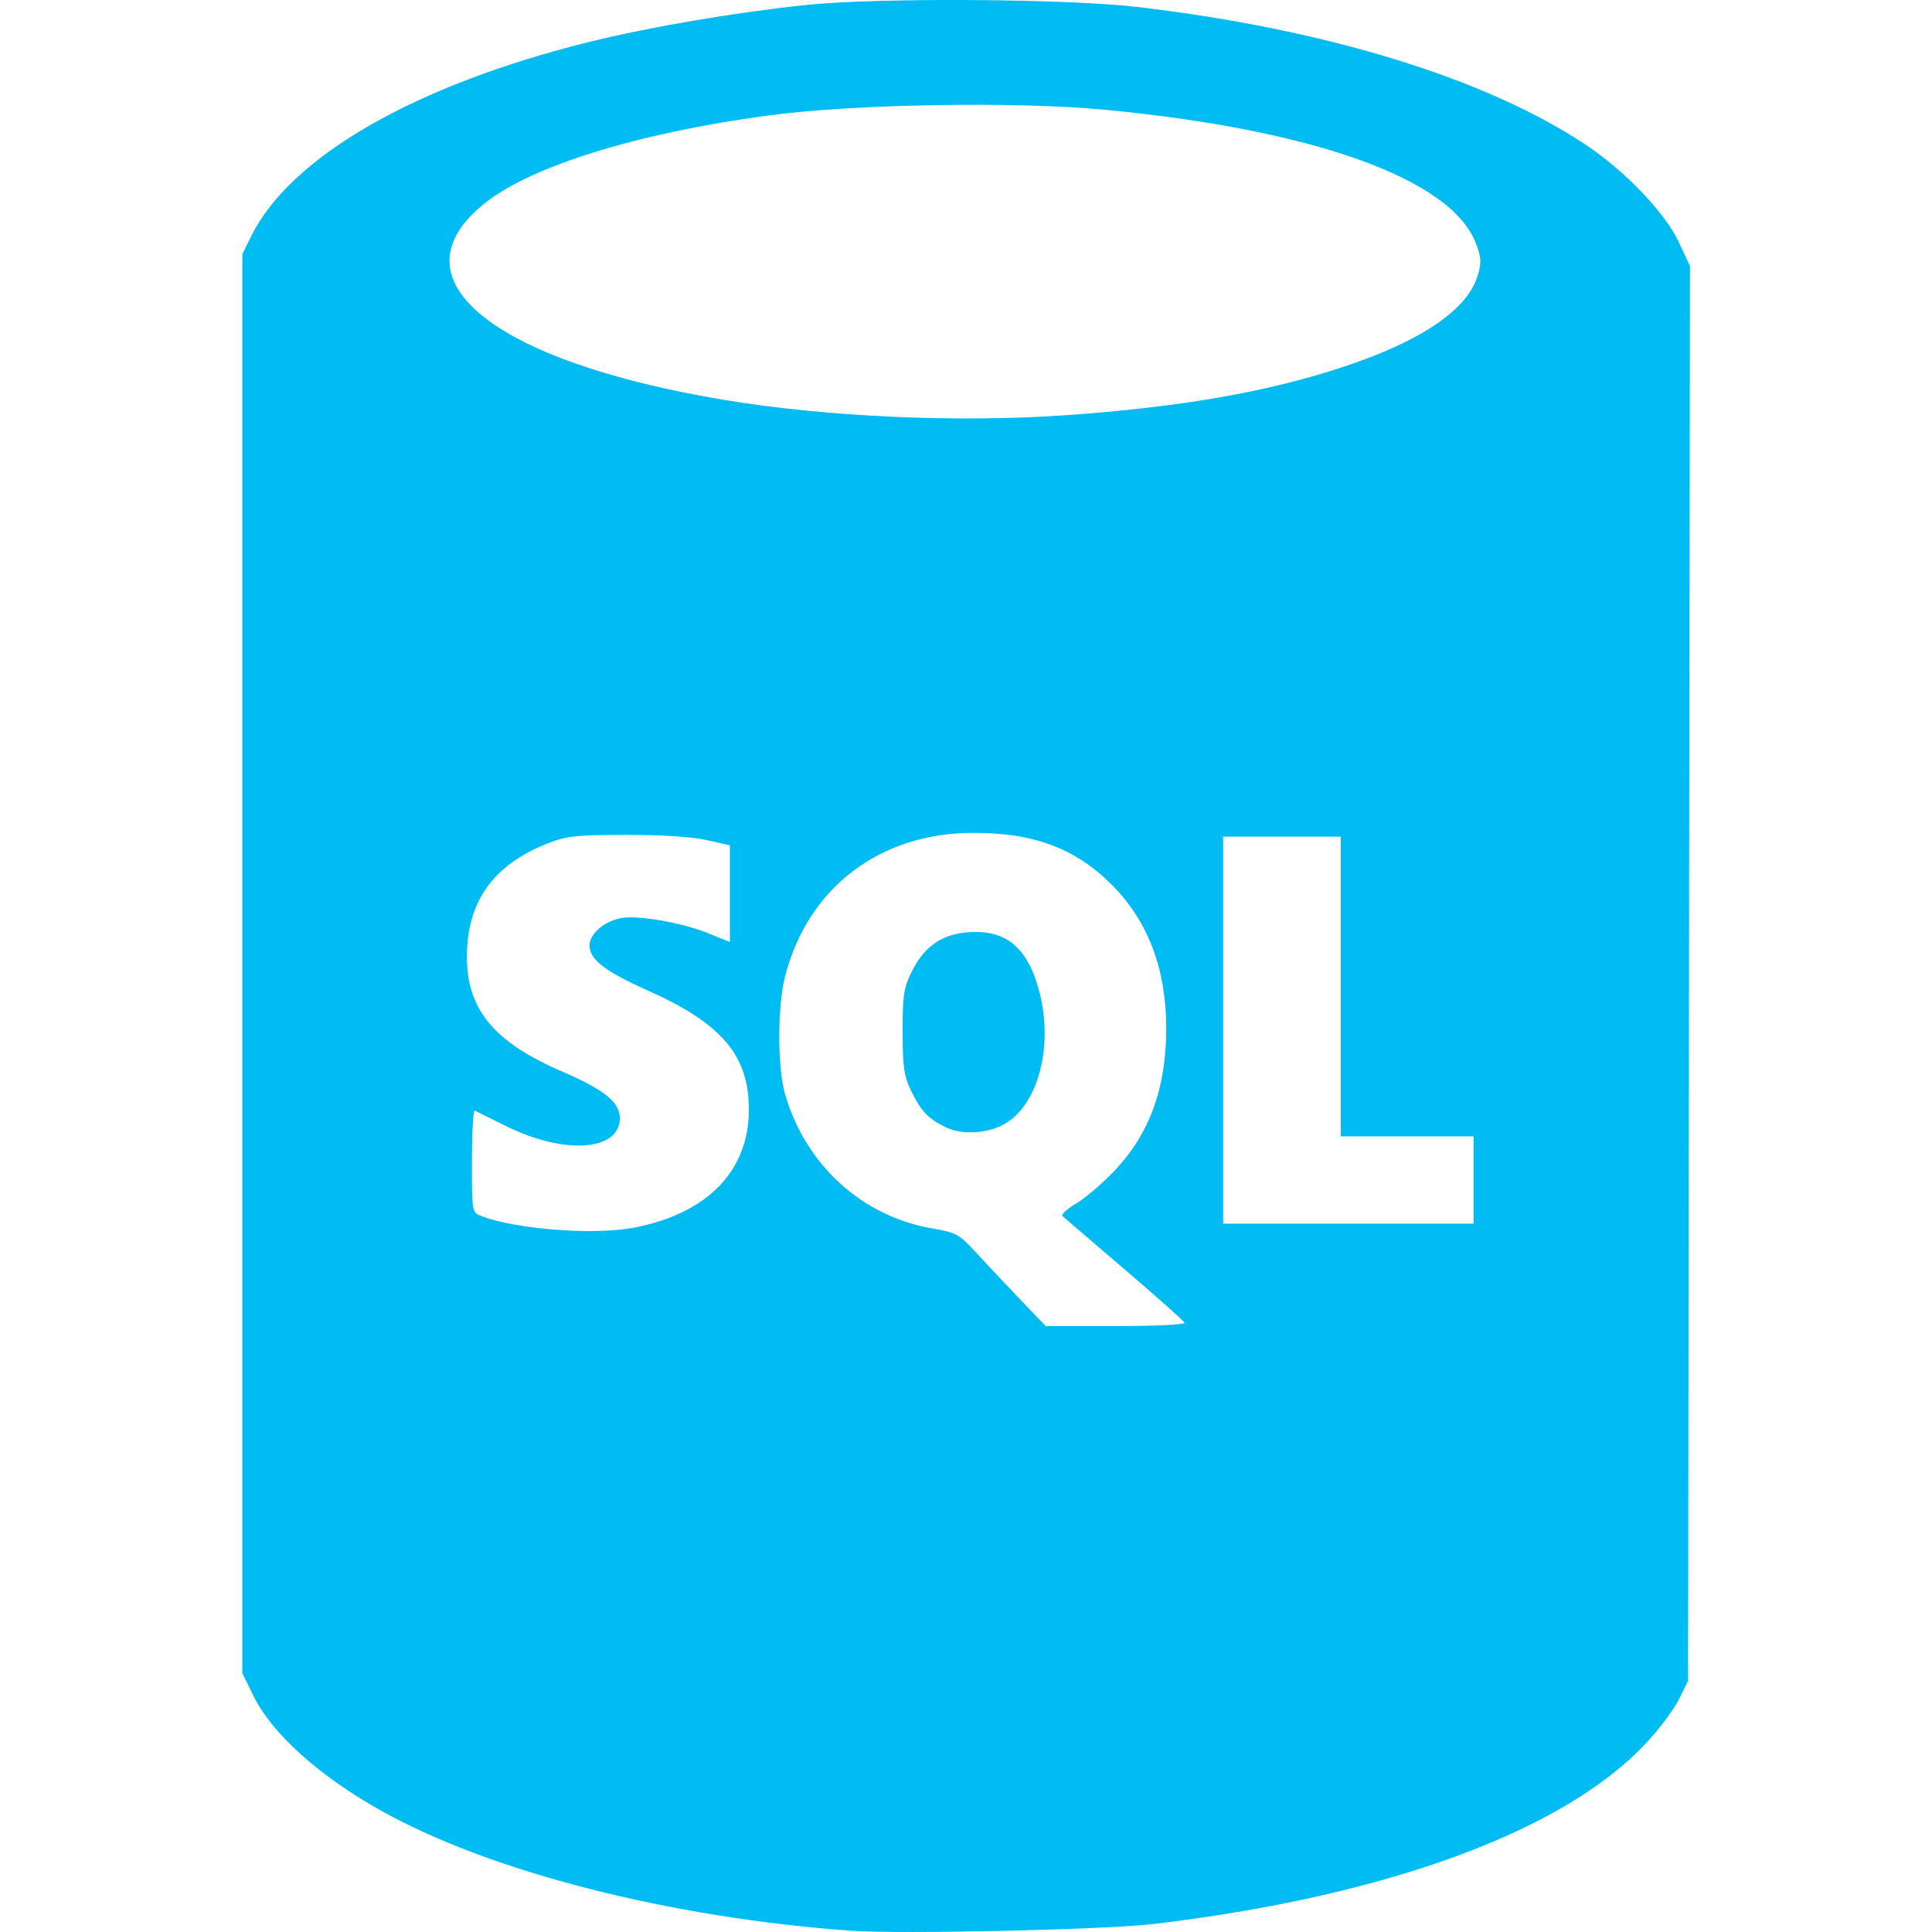
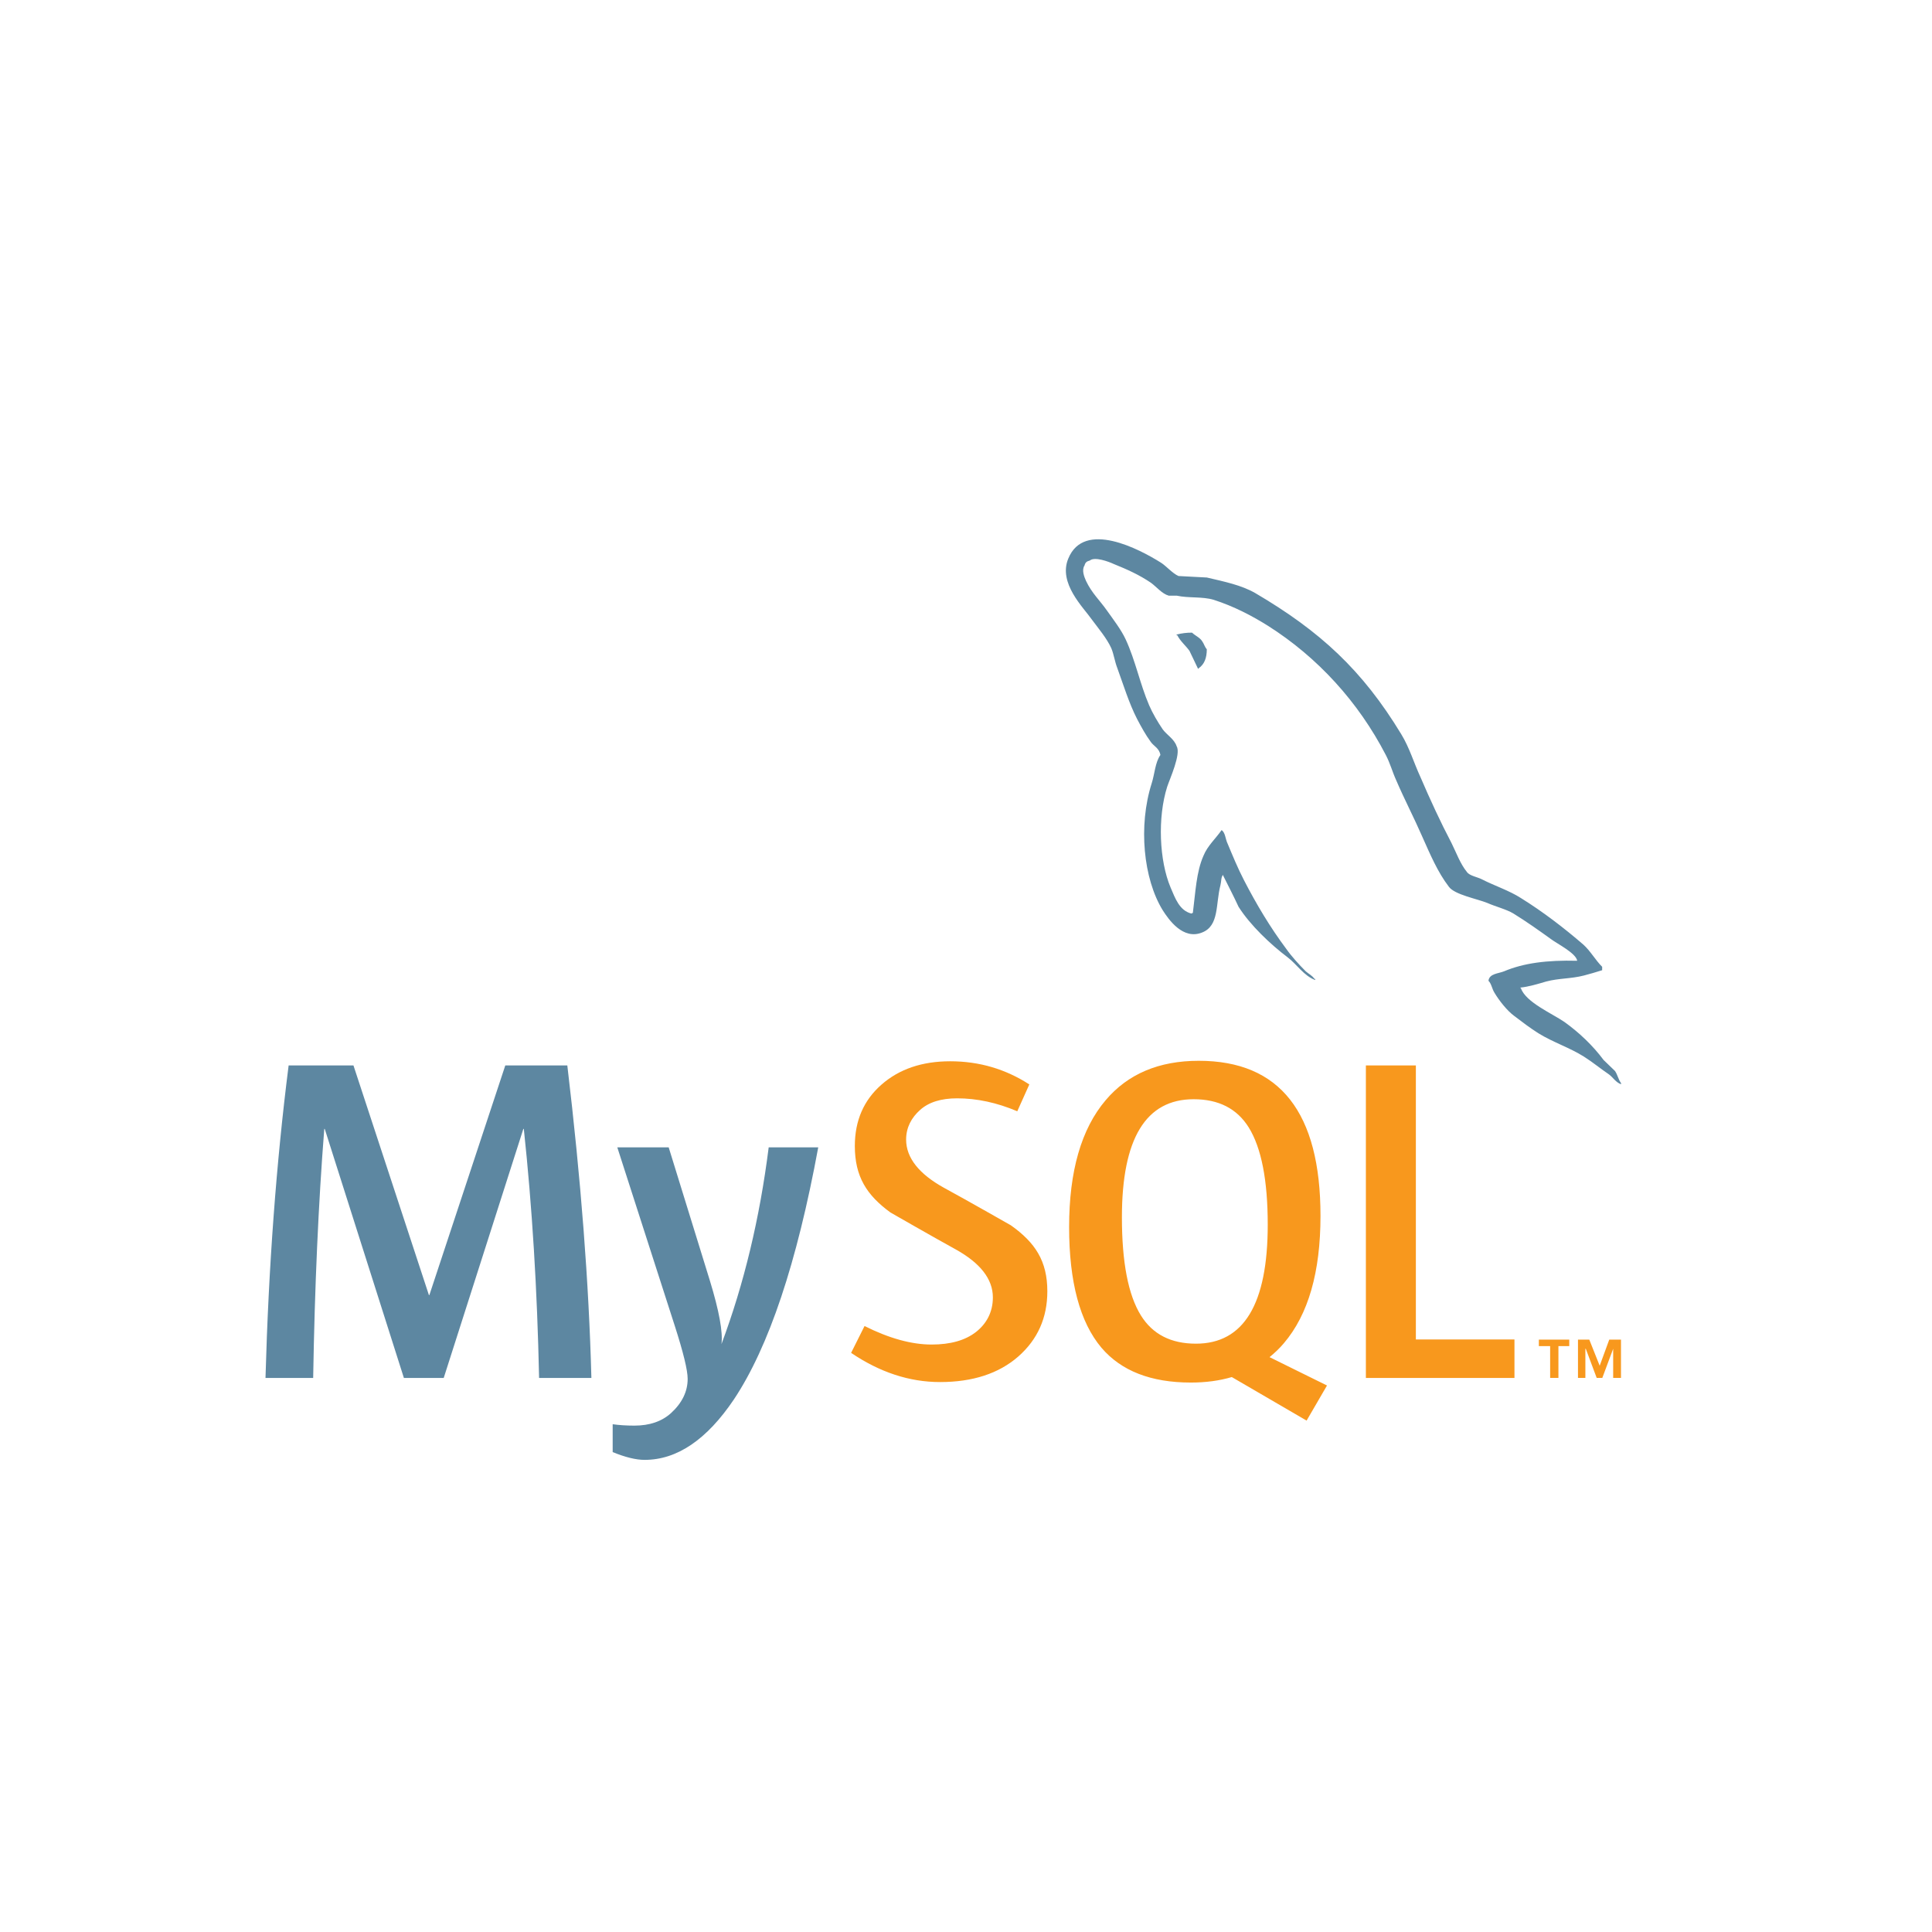
- <svg xmlns="http://www.w3.org/2000/svg" width="800px" height="800px" viewBox="-8.78 0 70 70">
-   <path d="m 852.971,1013.936 c -6.552,-0.472 -13.029,-2.122 -17,-4.33 -2.262,-1.258 -3.986,-2.803 -4.662,-4.181 l -0.402,-0.82 0,-25.708 0,-25.708 0.318,-0.646 c 1.423,-2.889 5.964,-5.494 12.304,-7.056 2.152,-0.53 5.259,-1.059 7.793,-1.325 2.588,-0.272 9.448,-0.231 12.029,0.073 6.861,0.806 12.7,2.611 16.298,5.038 1.388,0.936 2.811,2.433 3.294,3.464 l 0.414,0.884 -0.035,25.63 -0.035,25.63 -0.332,0.674 c -0.183,0.371 -0.734,1.101 -1.226,1.622 -2.992,3.171 -9.409,5.518 -17.827,6.517 -1.716,0.204 -9.169,0.369 -10.929,0.242 z m 12.075,-22.028 c -0.025,-0.066 -1.005,-0.938 -2.177,-1.939 -1.172,-1.001 -2.181,-1.867 -2.243,-1.924 -0.062,-0.058 0.155,-0.261 0.481,-0.452 0.326,-0.191 0.952,-0.724 1.389,-1.183 1.28,-1.343 1.885,-3.001 1.885,-5.174 0,-2.139 -0.652,-3.865 -1.957,-5.182 -1.315,-1.328 -2.826,-1.898 -5.025,-1.898 -3.39,0 -5.994,1.978 -6.825,5.185 -0.286,1.103 -0.284,3.332 0.003,4.31 0.749,2.551 2.79,4.404 5.331,4.839 0.86,0.147 0.976,0.211 1.562,0.851 0.348,0.381 1.063,1.141 1.588,1.689 l 0.955,0.997 2.539,0 c 1.396,0 2.518,-0.054 2.493,-0.119 z m -8.707,-7.108 c -0.611,-0.319 -0.842,-0.566 -1.191,-1.275 -0.269,-0.547 -0.315,-0.859 -0.318,-2.152 -0.003,-1.314 0.039,-1.598 0.32,-2.169 0.46,-0.934 1.094,-1.376 2.074,-1.447 1.365,-0.099 2.152,0.571 2.565,2.18 0.506,1.973 -0.05,4.071 -1.265,4.767 -0.637,0.365 -1.587,0.407 -2.185,0.095 z m -11.253,3.663 c 2.662,-0.505 4.173,-2.053 4.173,-4.275 0,-1.971 -0.975,-3.12 -3.672,-4.324 -1.543,-0.689 -2.102,-1.121 -2.102,-1.627 0,-0.419 0.531,-0.878 1.148,-0.993 0.603,-0.113 2.202,0.165 3.147,0.547 l 0.792,0.32 0,-1.752 0,-1.752 -0.859,-0.191 c -0.531,-0.118 -1.647,-0.189 -2.921,-0.185 -1.805,0 -2.159,0.044 -2.838,0.314 -1.984,0.788 -2.926,2.13 -2.911,4.149 0.014,1.89 1.011,3.069 3.492,4.129 1.464,0.626 2.051,1.102 2.051,1.665 0,1.196 -1.994,1.344 -4.104,0.303 -0.578,-0.285 -1.097,-0.541 -1.154,-0.57 -0.057,-0.028 -0.103,0.79 -0.103,1.819 0,1.862 0.002,1.871 0.339,2 1.27,0.483 4.076,0.698 5.524,0.423 z m 30.431,-1.728 0,-1.581 -2.406,0 -2.406,0 0,-5.43 0,-5.43 -2.131,0 -2.131,0 0,7.011 0,7.011 4.537,0 4.537,0 0,-1.581 z m -14.847,-27.705 c 4.234,-0.294 7.409,-0.848 10.202,-1.782 2.783,-0.93 4.426,-2.056 4.794,-3.283 0.142,-0.473 0.131,-0.652 -0.067,-1.171 -0.888,-2.325 -5.847,-4.11 -13.425,-4.835 -3.242,-0.31 -9.137,-0.209 -12.227,0.208 -4.716,0.637 -8.543,1.821 -10.245,3.168 -3.443,2.726 0.198,5.724 8.664,7.135 3.671,0.612 8.427,0.828 12.304,0.559 z" fill="#00bcf2" transform="translate(-830.906 -943.981)" />
+ <svg xmlns="http://www.w3.org/2000/svg" width="800px" height="800px" viewBox="-18.458 -22.75 191.151 191.151">
+   <path d="M-18.458 6.58h191.151v132.49H-18.458V6.58z" fill="none" />
+   <path d="M40.054 113.583h-5.175c-.183-8.735-.687-16.947-1.511-24.642h-.046l-7.879 24.642h-3.94l-7.832-24.642h-.045c-.581 7.388-.947 15.602-1.099 24.642H7.81c.304-10.993 1.068-21.299 2.289-30.919h6.414l7.465 22.719h.046l7.511-22.719h6.137c1.344 11.268 2.138 21.575 2.382 30.919M62.497 90.771c-2.107 11.434-4.887 19.742-8.337 24.928-2.688 3.992-5.633 5.99-8.84 5.99-.855 0-1.91-.258-3.16-.77v-2.757c.611.088 1.328.138 2.152.138 1.498 0 2.702-.412 3.62-1.238 1.098-1.006 1.647-2.137 1.647-3.388 0-.858-.428-2.612-1.282-5.268L42.618 90.77h5.084l4.076 13.19c.916 2.995 1.298 5.086 1.145 6.277 2.229-5.953 3.786-12.444 4.673-19.468h4.901v.002z" fill="#5d87a1" />
+   <path d="M131.382 113.583h-14.7V82.664h4.945v27.113h9.755v3.806zM112.834 114.33l-5.684-2.805c.504-.414.986-.862 1.42-1.381 2.416-2.838 3.621-7.035 3.621-12.594 0-10.229-4.014-15.346-12.045-15.346-3.938 0-7.01 1.298-9.207 3.895-2.414 2.84-3.619 7.022-3.619 12.551 0 5.435 1.068 9.422 3.205 11.951 1.955 2.291 4.902 3.438 8.843 3.438 1.47 0 2.819-.18 4.048-.543l7.4 4.308 2.018-3.474zm-18.413-6.934c-1.252-2.014-1.878-5.248-1.878-9.707 0-7.785 2.365-11.682 7.1-11.682 2.475 0 4.289.932 5.449 2.792 1.25 2.017 1.879 5.222 1.879 9.619 0 7.849-2.367 11.774-7.099 11.774-2.476.001-4.29-.928-5.451-2.796M85.165 105.013c0 2.622-.962 4.773-2.884 6.458-1.924 1.678-4.504 2.519-7.737 2.519-3.024 0-5.956-.966-8.794-2.888l1.329-2.655c2.442 1.223 4.653 1.831 6.638 1.831 1.863 0 3.319-.413 4.375-1.232 1.055-.822 1.684-1.975 1.684-3.433 0-1.837-1.281-3.407-3.631-4.722-2.167-1.19-6.501-3.678-6.501-3.678-2.349-1.712-3.525-3.55-3.525-6.578 0-2.506.877-4.529 2.632-6.068 1.757-1.545 4.024-2.315 6.803-2.315 2.87 0 5.479.769 7.829 2.291l-1.192 2.656c-2.01-.854-3.994-1.281-5.951-1.281-1.585 0-2.809.381-3.66 1.146-.858.762-1.387 1.737-1.387 2.933 0 1.828 1.308 3.418 3.722 4.759 2.196 1.192 6.638 3.723 6.638 3.723 2.409 1.709 3.612 3.53 3.612 6.534" fill="#f8981d" />
+   <path d="M137.59 72.308c-2.99-.076-5.305.225-7.248 1.047-.561.224-1.453.224-1.531.933.303.3.338.784.601 1.198.448.747 1.229 1.752 1.942 2.276.783.6 1.569 1.194 2.393 1.717 1.453.899 3.1 1.422 4.516 2.318.825.521 1.645 1.195 2.471 1.756.406.299.666.784 1.193.971v-.114c-.264-.336-.339-.822-.598-1.196l-1.122-1.082c-1.084-1.456-2.431-2.727-3.884-3.771-1.196-.824-3.812-1.944-4.297-3.322l-.076-.076c.822-.077 1.797-.375 2.578-.604 1.271-.335 2.43-.259 3.734-.594.6-.15 1.195-.338 1.797-.523v-.337c-.676-.673-1.158-1.567-1.869-2.203-1.902-1.643-3.998-3.25-6.164-4.595-1.16-.749-2.652-1.231-3.887-1.868-.445-.225-1.195-.336-1.457-.71-.67-.822-1.047-1.904-1.533-2.877-1.08-2.053-2.129-4.331-3.061-6.502-.674-1.456-1.084-2.91-1.906-4.257-3.85-6.35-8.031-10.196-14.457-13.971-1.381-.786-3.024-1.121-4.779-1.533l-2.803-.148c-.598-.262-1.197-.973-1.719-1.309-2.132-1.344-7.621-4.257-9.189-.411-1.01 2.431 1.494 4.821 2.354 6.054.635.856 1.458 1.83 1.902 2.802.263.635.337 1.309.6 1.98.598 1.644 1.157 3.473 1.943 5.007.41.782.857 1.604 1.381 2.312.3.414.822.597.936 1.272-.521.744-.562 1.867-.861 2.801-1.344 4.221-.819 9.45 1.086 12.552.596.934 2.018 2.99 3.92 2.202 1.684-.672 1.311-2.801 1.795-4.668.111-.451.038-.747.262-1.043v.073c.521 1.045 1.047 2.052 1.53 3.1 1.159 1.829 3.177 3.735 4.858 5.002.895.676 1.604 1.832 2.725 2.245V74.1h-.074c-.227-.335-.559-.485-.857-.745-.674-.673-1.42-1.495-1.943-2.241-1.566-2.093-2.952-4.41-4.182-6.801-.602-1.16-1.121-2.428-1.606-3.586-.226-.447-.226-1.121-.601-1.346-.562.821-1.381 1.532-1.791 2.538-.711 1.609-.785 3.588-1.049 5.646l-.147.072c-1.19-.299-1.604-1.53-2.056-2.575-1.119-2.654-1.307-6.914-.336-9.976.26-.783 1.385-3.249.936-3.995-.225-.715-.973-1.122-1.383-1.685-.482-.708-1.01-1.604-1.346-2.39-.896-2.091-1.347-4.408-2.312-6.498-.451-.974-1.234-1.982-1.868-2.879-.712-1.008-1.495-1.718-2.058-2.913-.186-.411-.447-1.083-.148-1.53.073-.3.225-.412.523-.487.484-.409 1.867.111 2.352.336 1.385.56 2.543 1.083 3.699 1.867.523.375 1.084 1.085 1.755 1.272h.786c1.193.26 2.538.072 3.661.41 1.979.636 3.772 1.569 5.38 2.576 4.893 3.103 8.928 7.512 11.652 12.778.447.858.637 1.644 1.045 2.539.787 1.832 1.76 3.7 2.541 5.493.785 1.755 1.533 3.547 2.654 5.005.559.784 2.805 1.195 3.812 1.606.745.335 1.905.633 2.577 1.044 1.271.783 2.537 1.682 3.732 2.543.595.448 2.465 1.382 2.576 2.13M99.484 39.844a5.82 5.82 0 0 0-1.529.188v.075h.072c.301.597.824 1.011 1.197 1.532.301.599.562 1.193.857 1.791l.072-.074c.527-.373.789-.971.789-1.868-.227-.264-.262-.522-.451-.784-.22-.374-.705-.56-1.007-.86" fill="#5d87a1" />
+   <path d="M141.148 113.578h.774v-3.788h-1.161l-.947 2.585-1.029-2.585h-1.118v3.788h.731v-2.882h.041l1.078 2.882h.557l1.074-2.882v2.882zm-6.235 0h.819v-3.146h1.072v-.643h-3.008v.643h1.115l.002 3.146z" fill="#f8981d" />
</svg>
